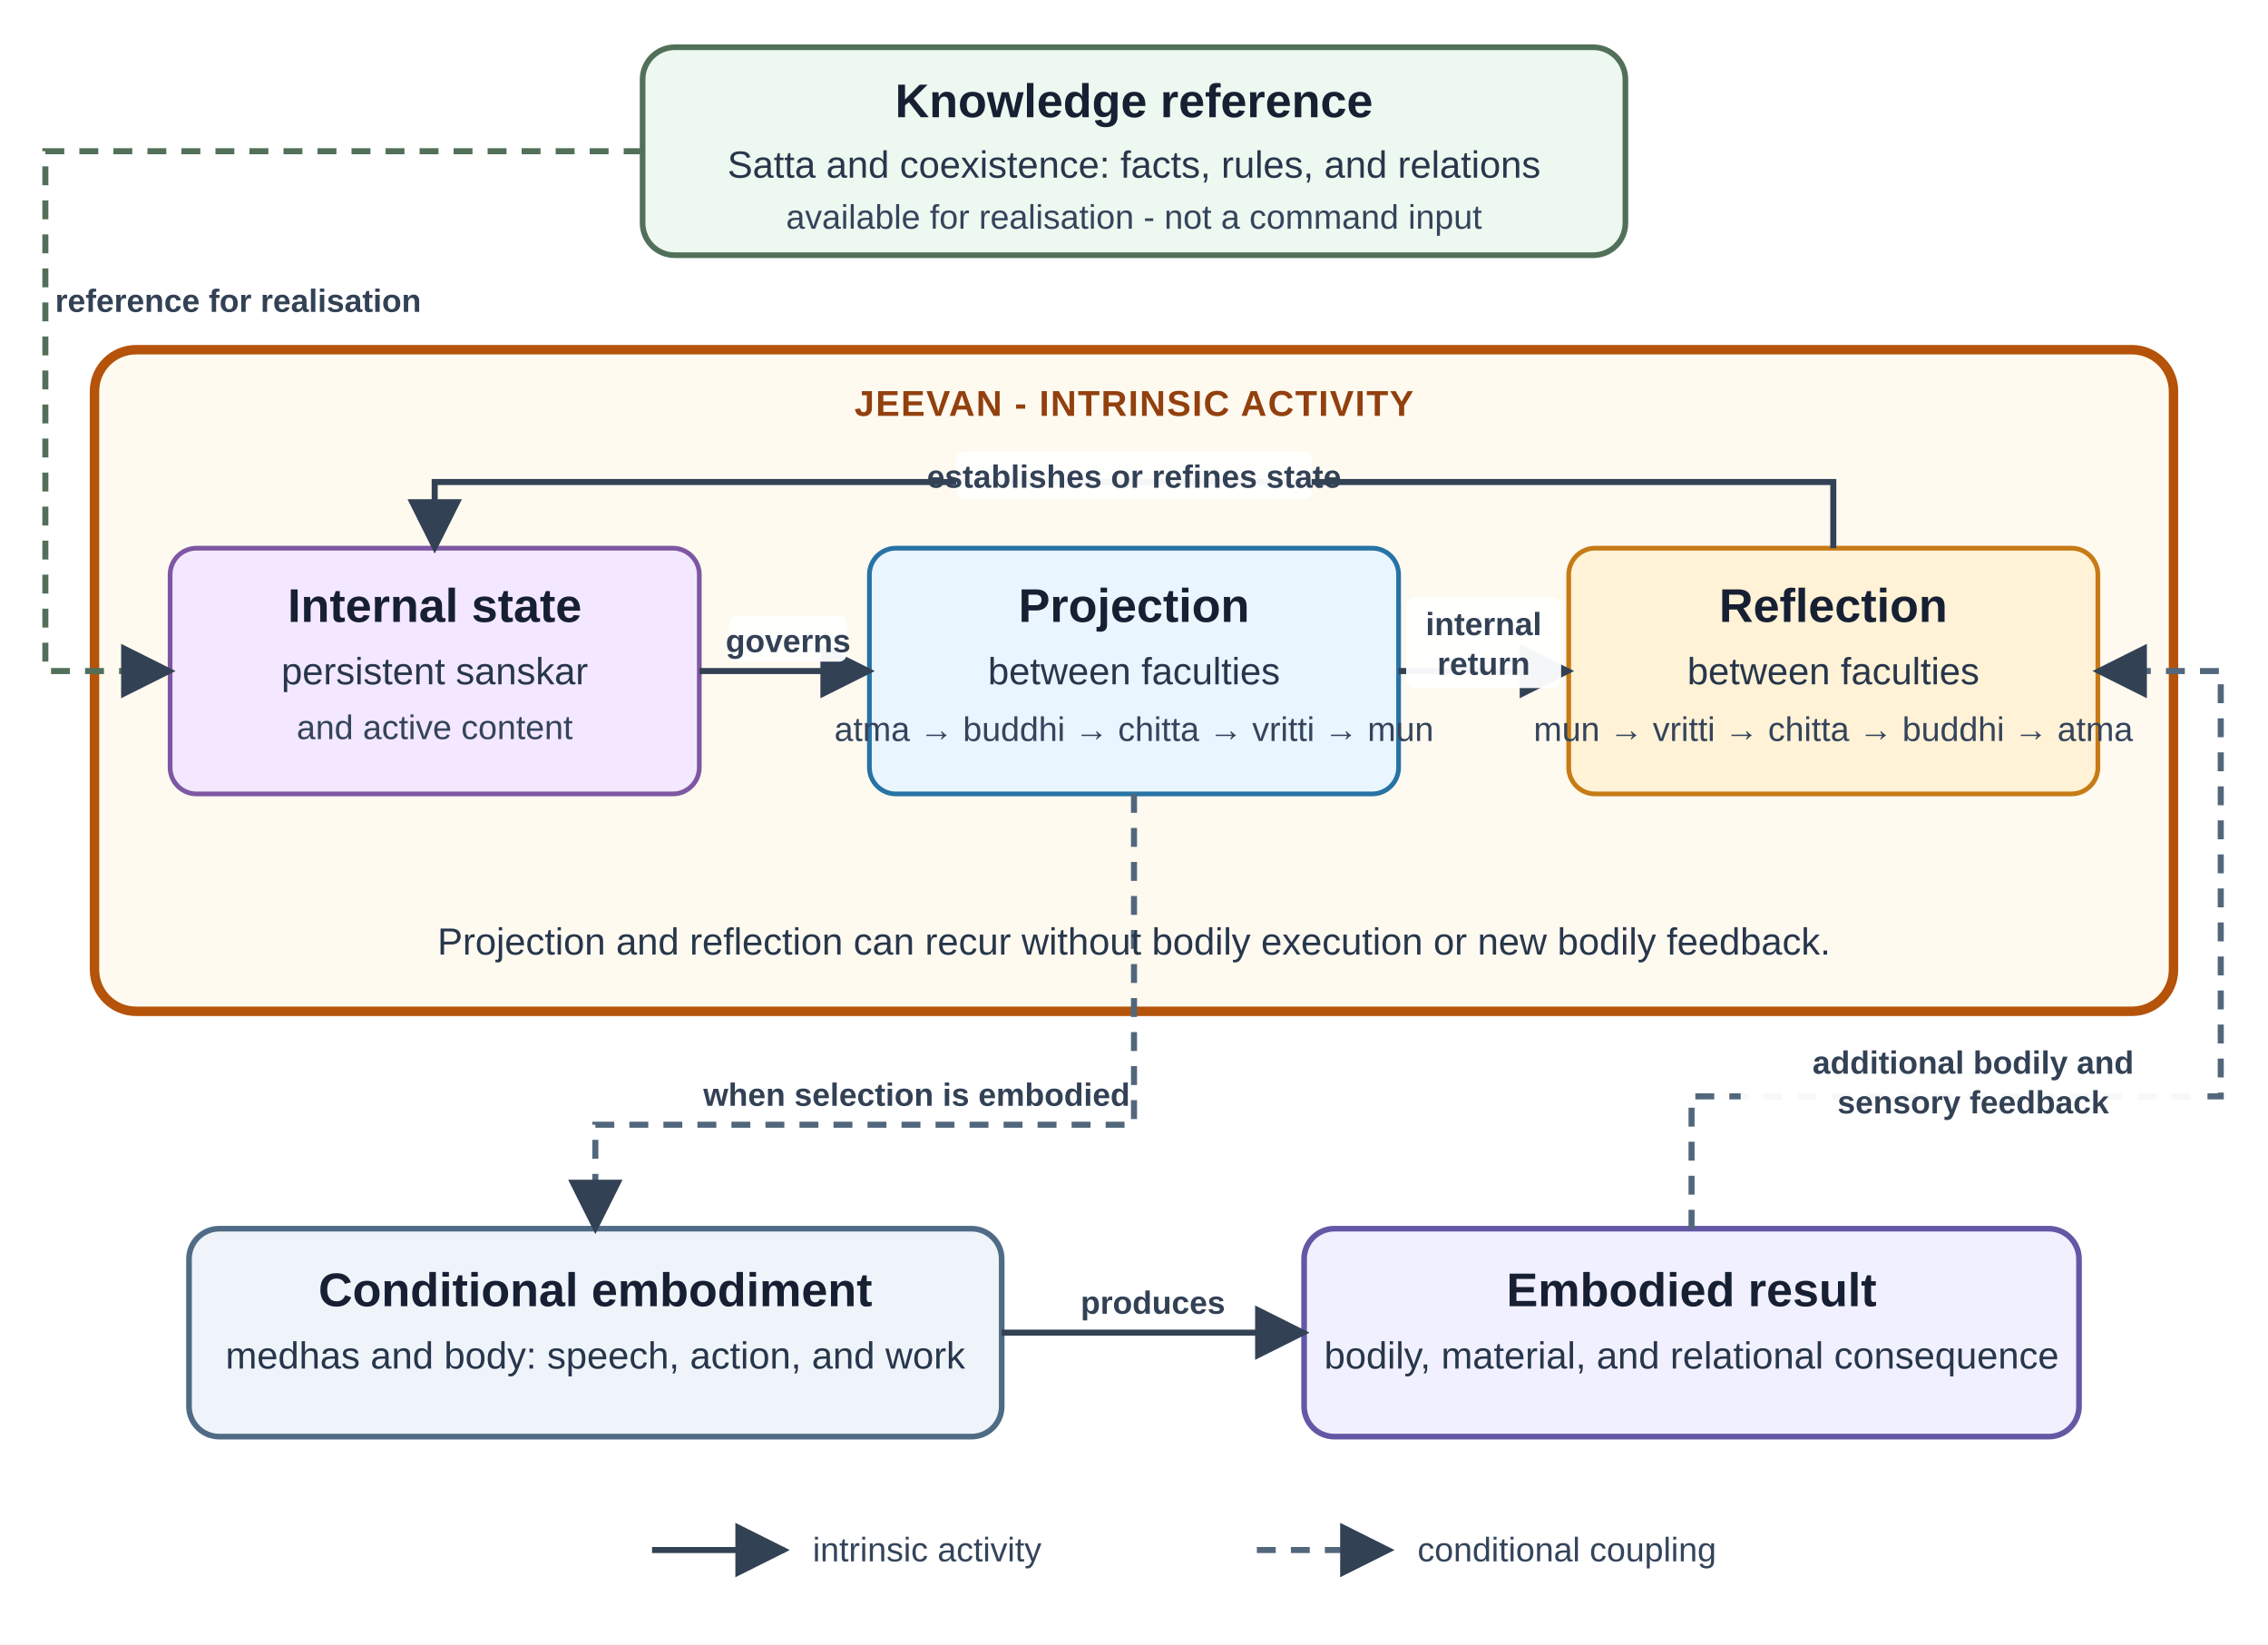
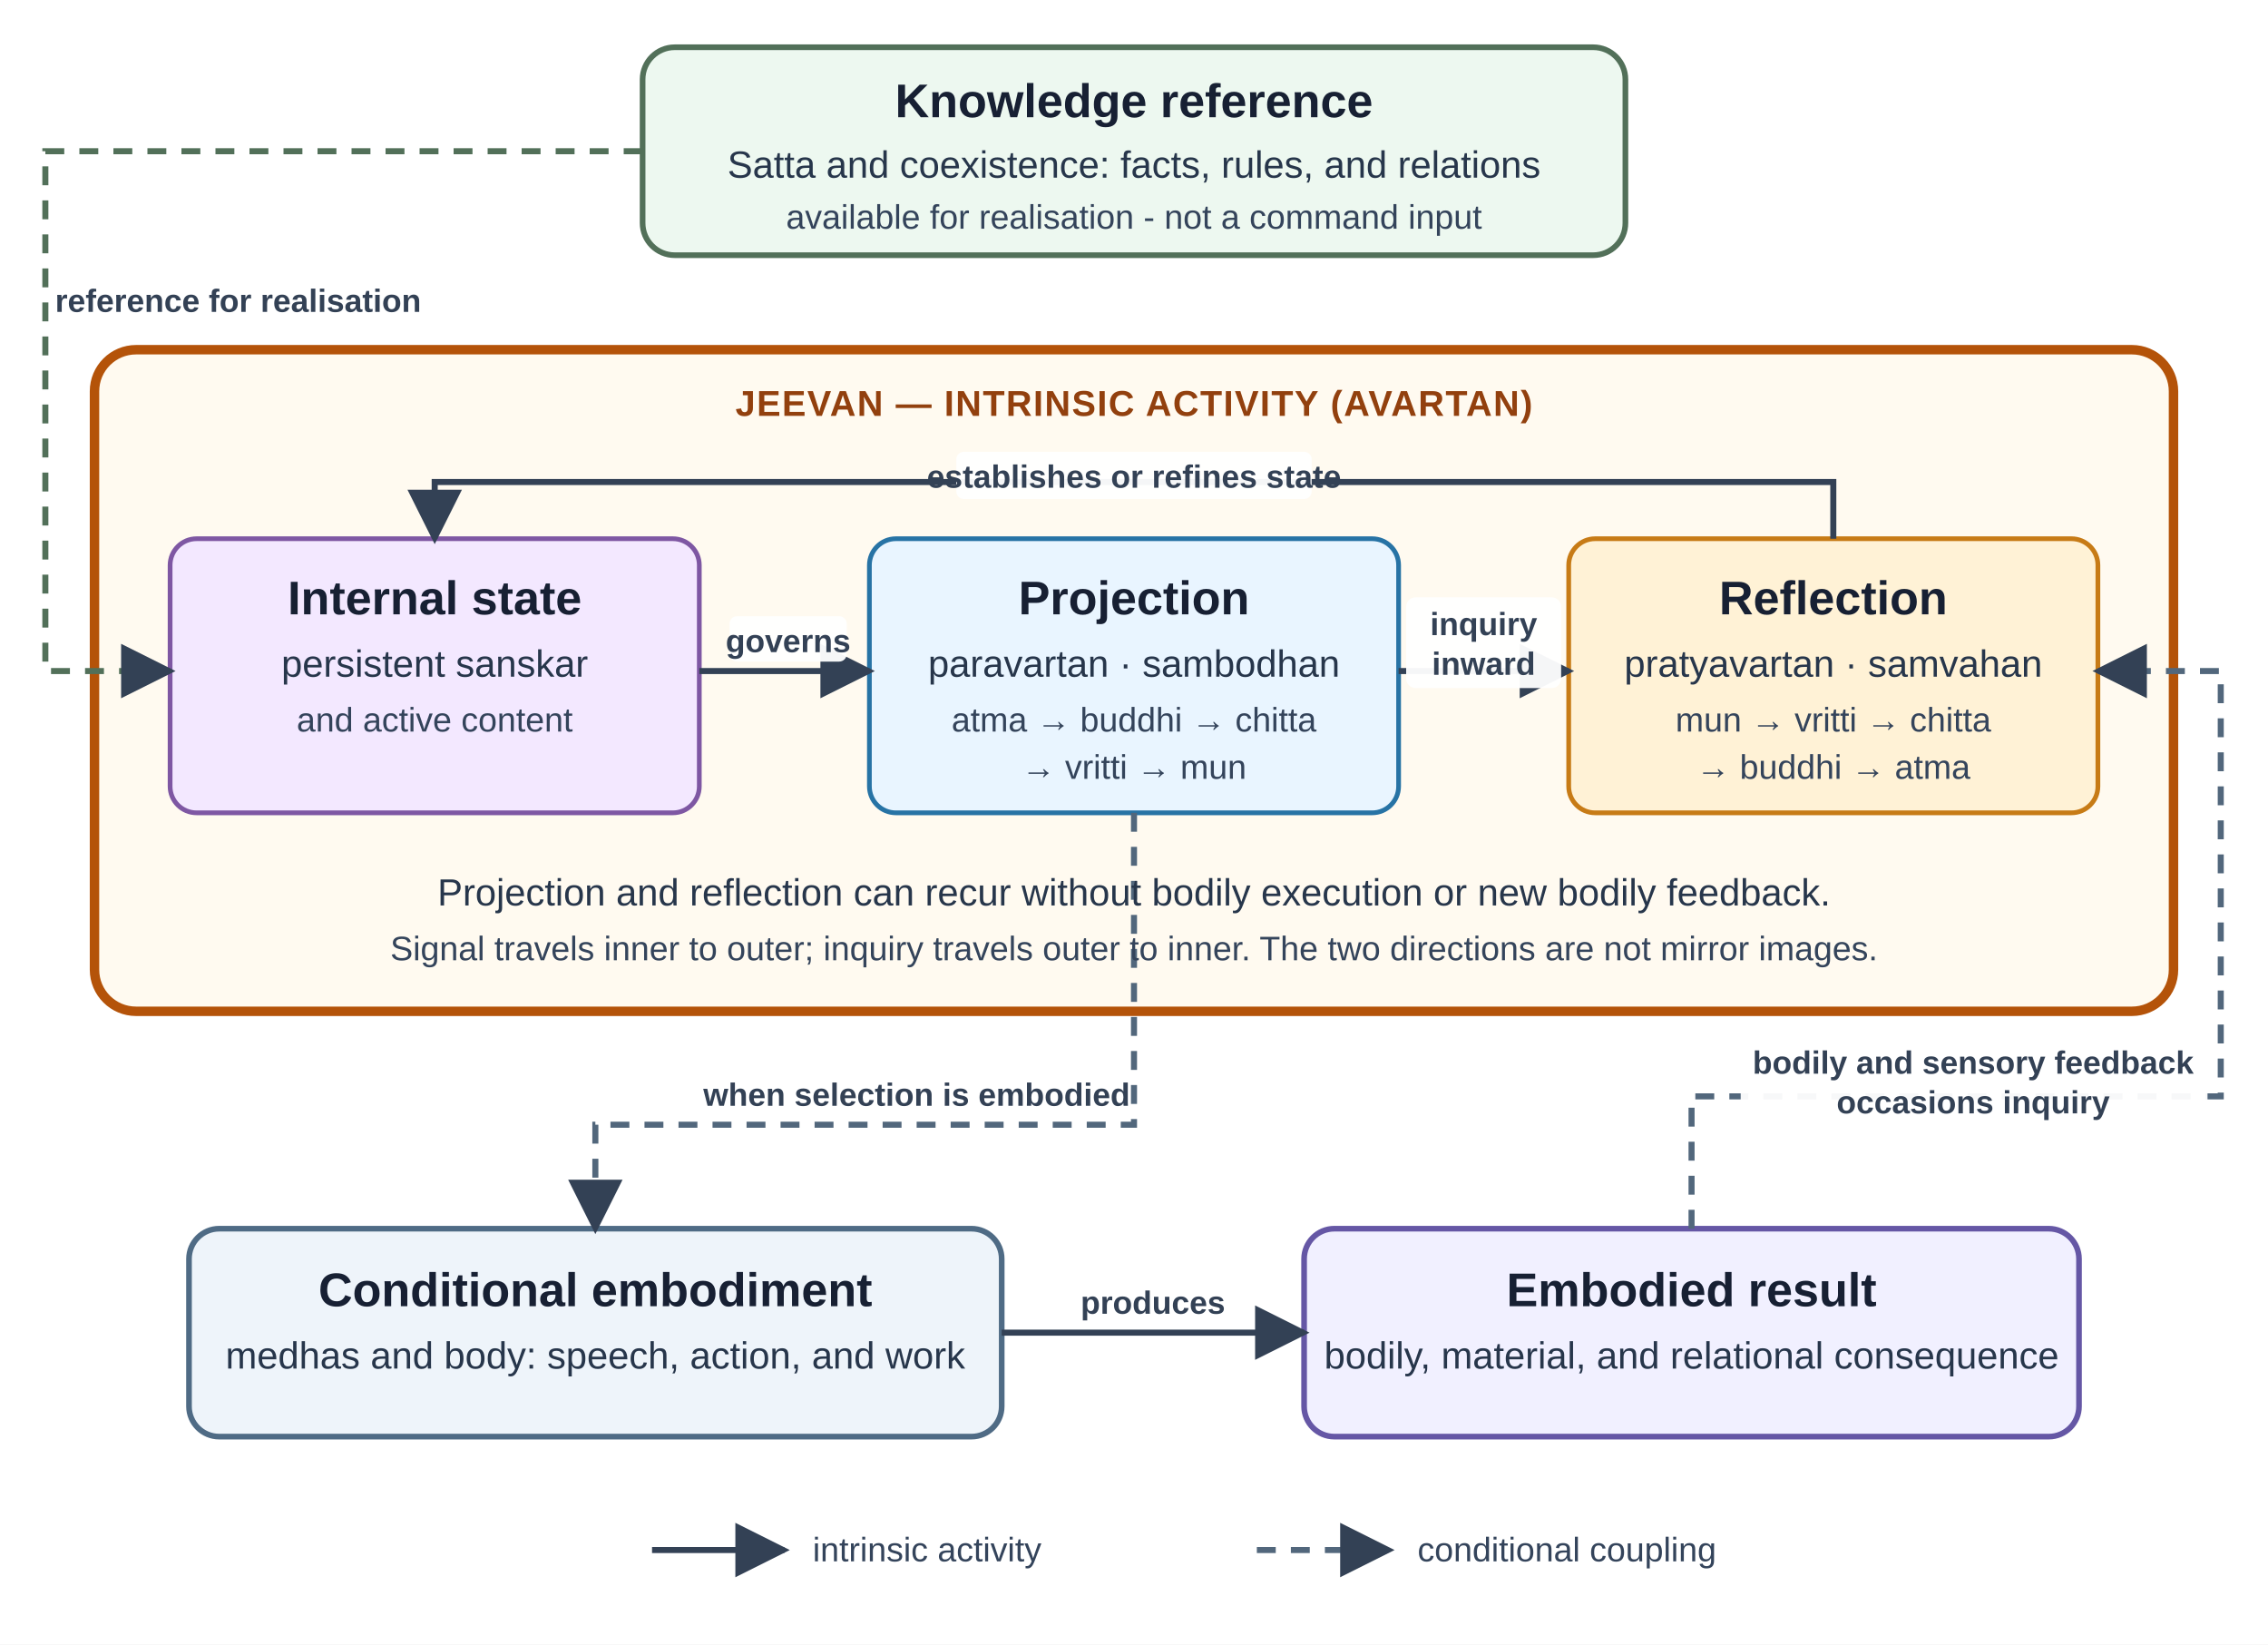
<svg xmlns="http://www.w3.org/2000/svg" width="1200" height="870" viewBox="0 0 1200 870" role="img" aria-labelledby="title desc">
  <defs>
    <marker id="arrow" viewBox="0 0 10 10" refX="9" refY="5" markerWidth="9" markerHeight="9" orient="auto-start-reverse">
      <path d="M 0 0 L 10 5 L 0 10 z" fill="#334155" />
    </marker>
    <style>
      .heading { font: 700 25px Arial, Helvetica, sans-serif; fill: #172033; }
      .body { font: 20px Arial, Helvetica, sans-serif; fill: #27364b; }
      .small { font: 18px Arial, Helvetica, sans-serif; fill: #34445b; }
      .label { font: 700 17px Arial, Helvetica, sans-serif; fill: #334155; }
      .boundary-label { font: 700 19px Arial, Helvetica, sans-serif; letter-spacing: 0.7px; fill: #92400e; }
      .arrow { fill: none; stroke: #334155; stroke-width: 3.2; marker-end: url(#arrow); }
      .conditional { fill: none; stroke: #52677c; stroke-width: 3.2; stroke-dasharray: 10 8; marker-end: url(#arrow); }
      .reference { fill: none; stroke: #527059; stroke-width: 3.2; stroke-dasharray: 10 8; marker-end: url(#arrow); }
      .label-bg { fill: #ffffff; fill-opacity: 0.95; }
    </style>
  </defs>
  <rect width="1200" height="870" fill="#ffffff" />
  <rect x="340" y="25" width="520" height="110" rx="17" fill="#edf8f0" stroke="#527059" stroke-width="3" />
  <text x="600" y="62" text-anchor="middle" class="heading">Knowledge reference</text>
  <text x="600" y="94" text-anchor="middle" class="body">Satta and coexistence: facts, rules, and relations</text>
  <text x="600" y="121" text-anchor="middle" class="small">available for realisation - not a command input</text>
  <rect x="50" y="185" width="1100" height="350" rx="22" fill="#fffaf0" stroke="#b45309" stroke-width="5" />
-   <text x="600" y="220" text-anchor="middle" class="boundary-label">JEEVAN - INTRINSIC ACTIVITY</text>
-   <rect x="90" y="290" width="280" height="130" rx="14" fill="#f3e8ff" stroke="#7e57a3" stroke-width="2.5" />
-   <text x="230" y="329" text-anchor="middle" class="heading">Internal state</text>
-   <text x="230" y="362" text-anchor="middle" class="body">persistent sanskar</text>
-   <text x="230" y="391" text-anchor="middle" class="small">and active content</text>
-   <rect x="460" y="290" width="280" height="130" rx="14" fill="#e9f5ff" stroke="#2773a5" stroke-width="2.5" />
-   <text x="600" y="329" text-anchor="middle" class="heading">Projection</text>
-   <text x="600" y="362" text-anchor="middle" class="body">between faculties</text>
-   <text x="600" y="392" text-anchor="middle" class="small">atma → buddhi → chitta → vritti → mun</text>
-   <rect x="830" y="290" width="280" height="130" rx="14" fill="#fff2d6" stroke="#c77b16" stroke-width="2.5" />
-   <text x="970" y="329" text-anchor="middle" class="heading">Reflection</text>
-   <text x="970" y="362" text-anchor="middle" class="body">between faculties</text>
-   <text x="970" y="392" text-anchor="middle" class="small">mun → vritti → chitta → buddhi → atma</text>
+   <text x="600" y="220" text-anchor="middle" class="boundary-label">JEEVAN — INTRINSIC ACTIVITY (AVARTAN)</text>
+   <rect x="90" y="285" width="280" height="145" rx="14" fill="#f3e8ff" stroke="#7e57a3" stroke-width="2.5" />
+   <text x="230" y="325" text-anchor="middle" class="heading">Internal state</text>
+   <text x="230" y="358" text-anchor="middle" class="body">persistent sanskar</text>
+   <text x="230" y="387" text-anchor="middle" class="small">and active content</text>
+   <rect x="460" y="285" width="280" height="145" rx="14" fill="#e9f5ff" stroke="#2773a5" stroke-width="2.5" />
+   <text x="600" y="325" text-anchor="middle" class="heading">Projection</text>
+   <text x="600" y="358" text-anchor="middle" class="body">paravartan · sambodhan</text>
+   <text x="600" y="387" text-anchor="middle" class="small">atma → buddhi → chitta</text>
+   <text x="600" y="412" text-anchor="middle" class="small">→ vritti → mun</text>
+   <rect x="830" y="285" width="280" height="145" rx="14" fill="#fff2d6" stroke="#c77b16" stroke-width="2.5" />
+   <text x="970" y="325" text-anchor="middle" class="heading">Reflection</text>
+   <text x="970" y="358" text-anchor="middle" class="body">pratyavartan · samvahan</text>
+   <text x="970" y="387" text-anchor="middle" class="small">mun → vritti → chitta</text>
+   <text x="970" y="412" text-anchor="middle" class="small">→ buddhi → atma</text>
  <path class="arrow" d="M 370 355 H 460" />
  <rect x="386" y="326" width="62" height="24" rx="4" class="label-bg" />
  <text x="417" y="345" text-anchor="middle" class="label">governs</text>
  <path class="arrow" d="M 740 355 H 830" />
  <rect x="744" y="316" width="82" height="48" rx="5" class="label-bg" />
-   <text x="785" y="336" text-anchor="middle" class="label">internal</text>
-   <text x="785" y="357" text-anchor="middle" class="label">return</text>
-   <path class="arrow" d="M 970 290 V 255 H 230 V 290" />
+   <text x="785" y="336" text-anchor="middle" class="label">inquiry</text>
+   <text x="785" y="357" text-anchor="middle" class="label">inward</text>
+   <path class="arrow" d="M 970 285 V 255 H 230 V 285" />
  <rect x="506" y="239" width="188" height="25" rx="4" class="label-bg" />
  <text x="600" y="258" text-anchor="middle" class="label">establishes or refines state</text>
  <path class="reference" d="M 340 80 H 24 V 355 H 90" />
  <rect x="31" y="145" width="191" height="26" rx="4" class="label-bg" />
  <text x="126" y="165" text-anchor="middle" class="label">reference for realisation</text>
  <rect x="100" y="650" width="430" height="110" rx="16" fill="#eef4fa" stroke="#4f6b85" stroke-width="3" />
  <text x="315" y="691" text-anchor="middle" class="heading">Conditional embodiment</text>
  <text x="315" y="724" text-anchor="middle" class="body">medhas and body: speech, action, and work</text>
  <rect x="690" y="650" width="410" height="110" rx="16" fill="#f1f0ff" stroke="#6557a5" stroke-width="3" />
  <text x="895" y="691" text-anchor="middle" class="heading">Embodied result</text>
  <text x="895" y="724" text-anchor="middle" class="body">bodily, material, and relational consequence</text>
-   <path class="conditional" d="M 600 420 V 595 H 315 V 650" />
+   <path class="conditional" d="M 600 430 V 595 H 315 V 650" />
  <rect x="373" y="565" width="225" height="26" rx="4" class="label-bg" />
  <text x="485" y="585" text-anchor="middle" class="label">when selection is embodied</text>
  <path class="arrow" d="M 530 705 H 690" />
  <rect x="557" y="676" width="106" height="24" rx="4" class="label-bg" />
  <text x="610" y="695" text-anchor="middle" class="label">produces</text>
  <path class="conditional" d="M 895 650 V 580 H 1175 V 355 H 1110" />
  <rect x="921" y="548" width="247" height="47" rx="5" class="label-bg" />
-   <text x="1044" y="568" text-anchor="middle" class="label">additional bodily and</text>
-   <text x="1044" y="589" text-anchor="middle" class="label">sensory feedback</text>
+   <text x="1044" y="568" text-anchor="middle" class="label">bodily and sensory feedback</text>
+   <text x="1044" y="589" text-anchor="middle" class="label">occasions inquiry</text>
  <line x1="345" y1="820" x2="415" y2="820" class="arrow" />
  <text x="430" y="826" class="small">intrinsic activity</text>
  <line x1="665" y1="820" x2="735" y2="820" class="conditional" />
  <text x="750" y="826" class="small">conditional coupling</text>
-   <text x="600" y="505" text-anchor="middle" class="body">Projection and reflection can recur without bodily execution or new bodily feedback.</text>
+   <text x="600" y="479" text-anchor="middle" class="body">Projection and reflection can recur without bodily execution or new bodily feedback.</text>
+   <text x="600" y="508" text-anchor="middle" class="small">Signal travels inner to outer; inquiry travels outer to inner. The two directions are not mirror images.</text>
</svg>
